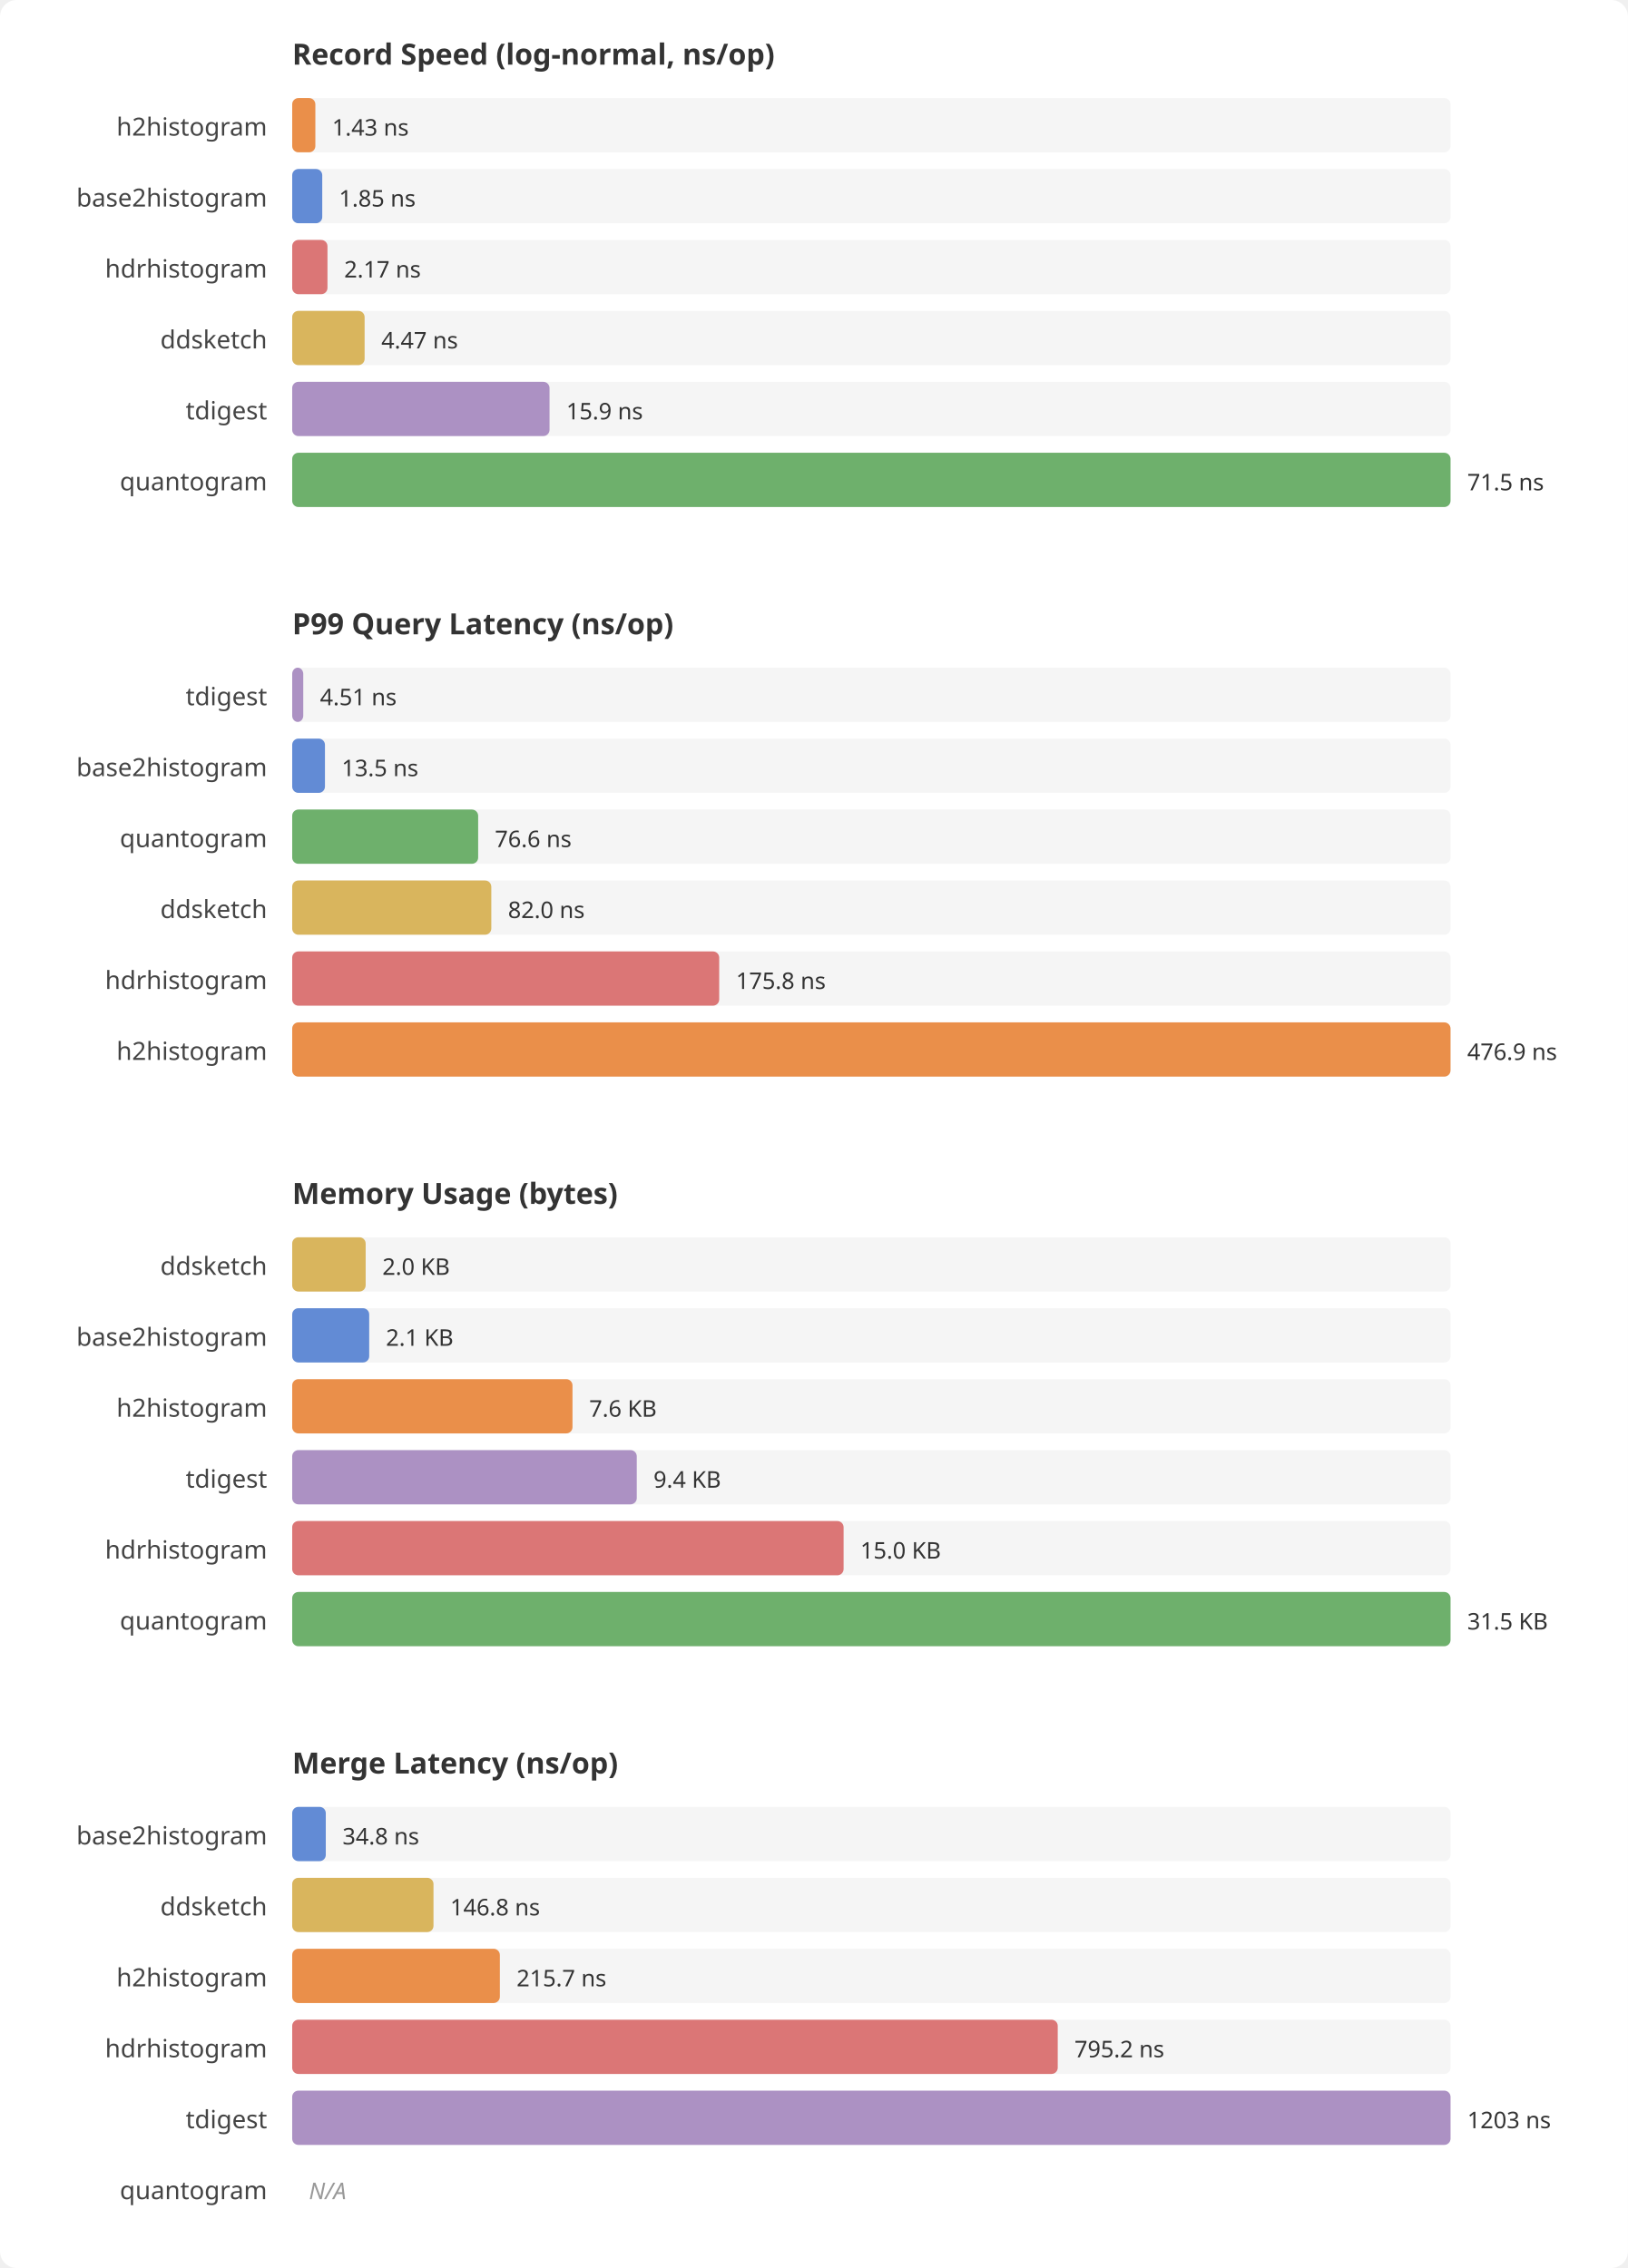
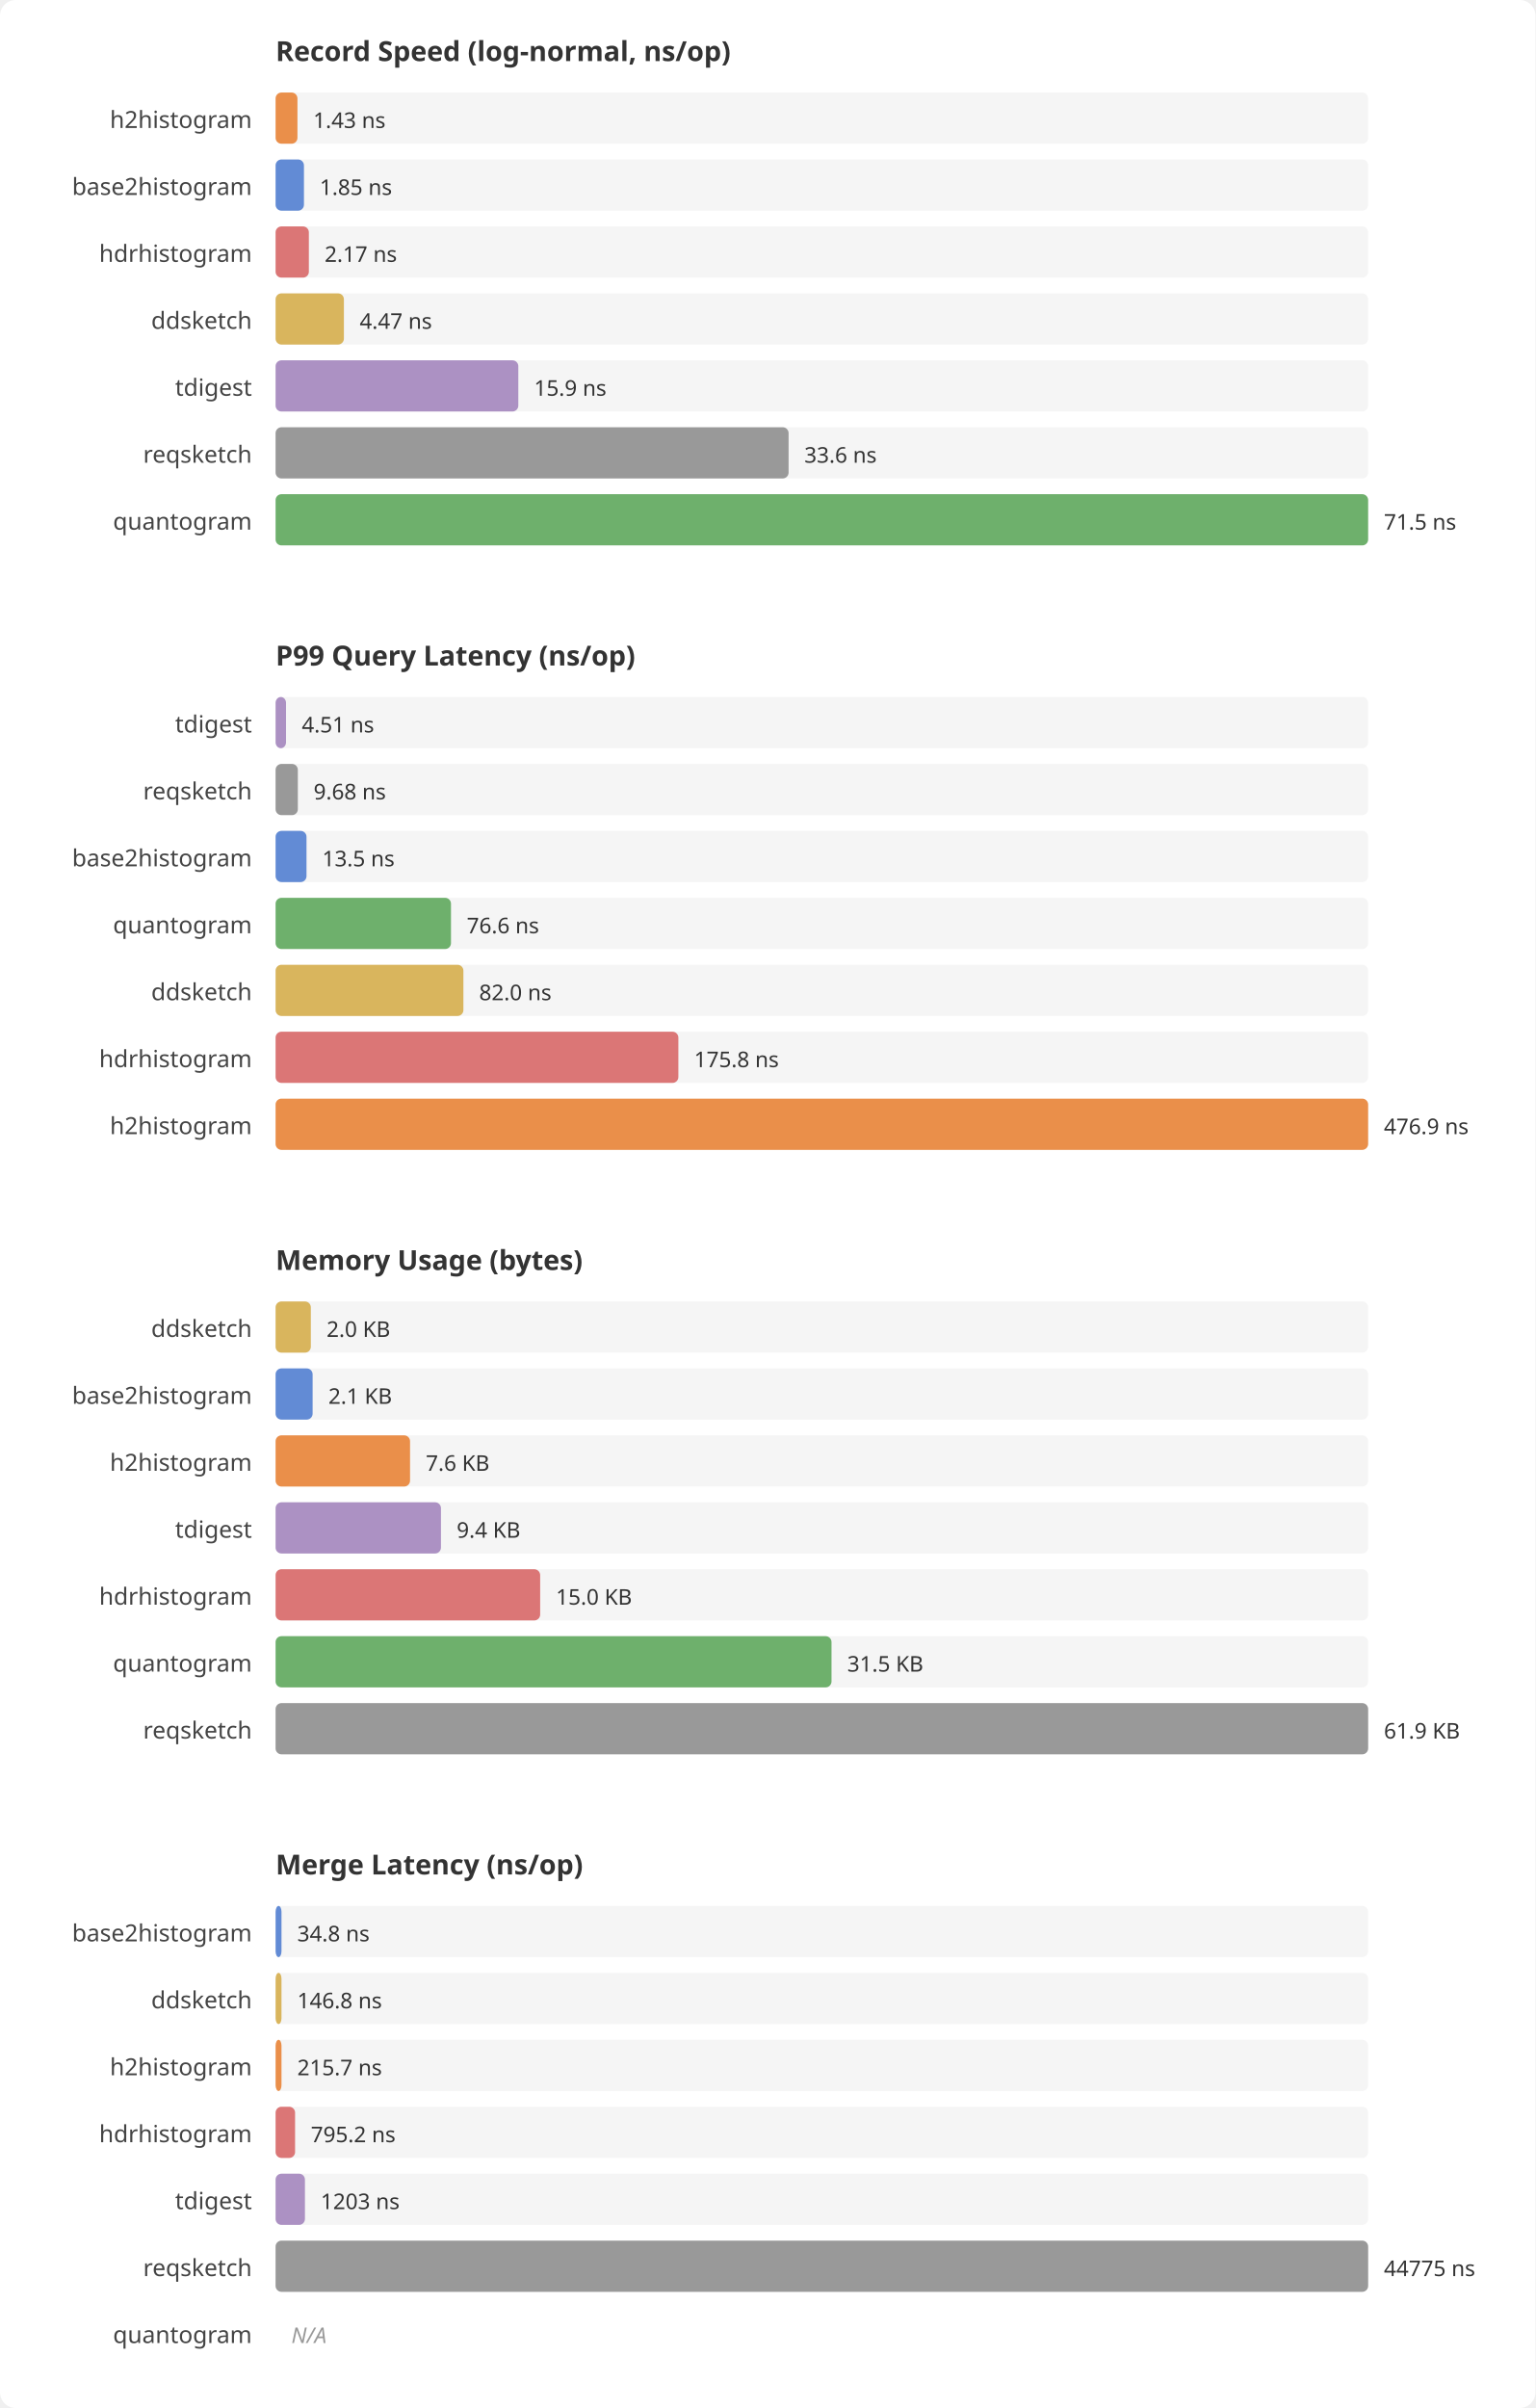
- <svg xmlns="http://www.w3.org/2000/svg" viewBox="0 0 780 1087" width="780" height="1087">
-   <rect x="0.0" y="0.0" width="780.0" height="1087.0" fill="white" rx="8" />
+ <svg xmlns="http://www.w3.org/2000/svg" viewBox="0 0 780 1223" width="780" height="1223">
+   <rect x="0.0" y="0.0" width="780.0" height="1223.0" fill="white" rx="8" />
  <text x="140.0" y="31.0" font-family="system-ui,sans-serif" font-size="14" font-weight="600" fill="#333">Record Speed (log-normal, ns/op)</text>
  <text x="128.0" y="65.0" font-family="system-ui,sans-serif" font-size="12" fill="#444" text-anchor="end">h2histogram</text>
  <rect x="140.0" y="47.0" width="555.0" height="26.0" fill="#f5f5f5" rx="3" />
  <rect x="140.0" y="47.0" width="11.1" height="26.0" fill="#E87D2B" rx="3" opacity="0.85" />
  <text x="159.1" y="65.0" font-family="system-ui,sans-serif" font-size="11" fill="#333" font-weight="500">1.43 ns</text>
  <text x="128.0" y="99.0" font-family="system-ui,sans-serif" font-size="12" fill="#444" text-anchor="end">base2histogram</text>
  <rect x="140.0" y="81.0" width="555.0" height="26.0" fill="#f5f5f5" rx="3" />
  <rect x="140.0" y="81.0" width="14.4" height="26.0" fill="#4878CF" rx="3" opacity="0.85" />
  <text x="162.4" y="99.0" font-family="system-ui,sans-serif" font-size="11" fill="#333" font-weight="500">1.85 ns</text>
  <text x="128.0" y="133.0" font-family="system-ui,sans-serif" font-size="12" fill="#444" text-anchor="end">hdrhistogram</text>
  <rect x="140.0" y="115.0" width="555.0" height="26.0" fill="#f5f5f5" rx="3" />
  <rect x="140.0" y="115.0" width="16.9" height="26.0" fill="#D65F5F" rx="3" opacity="0.85" />
  <text x="164.9" y="133.0" font-family="system-ui,sans-serif" font-size="11" fill="#333" font-weight="500">2.17 ns</text>
  <text x="128.0" y="167.0" font-family="system-ui,sans-serif" font-size="12" fill="#444" text-anchor="end">ddsketch</text>
  <rect x="140.0" y="149.0" width="555.0" height="26.0" fill="#f5f5f5" rx="3" />
  <rect x="140.0" y="149.0" width="34.7" height="26.0" fill="#D4A942" rx="3" opacity="0.85" />
  <text x="182.7" y="167.0" font-family="system-ui,sans-serif" font-size="11" fill="#333" font-weight="500">4.47 ns</text>
  <text x="128.0" y="201.0" font-family="system-ui,sans-serif" font-size="12" fill="#444" text-anchor="end">tdigest</text>
  <rect x="140.0" y="183.0" width="555.0" height="26.0" fill="#f5f5f5" rx="3" />
  <rect x="140.0" y="183.0" width="123.3" height="26.0" fill="#9F7FBA" rx="3" opacity="0.85" />
  <text x="271.3" y="201.0" font-family="system-ui,sans-serif" font-size="11" fill="#333" font-weight="500">15.9 ns</text>
-   <text x="128.0" y="235.0" font-family="system-ui,sans-serif" font-size="12" fill="#444" text-anchor="end">quantogram</text>
+   <text x="128.0" y="235.0" font-family="system-ui,sans-serif" font-size="12" fill="#444" text-anchor="end">reqsketch</text>
  <rect x="140.0" y="217.0" width="555.0" height="26.0" fill="#f5f5f5" rx="3" />
-   <rect x="140.0" y="217.0" width="555.0" height="26.0" fill="#56A354" rx="3" opacity="0.85" />
-   <text x="703.0" y="235.0" font-family="system-ui,sans-serif" font-size="11" fill="#333" font-weight="500">71.5 ns</text>
-   <text x="140.0" y="304.0" font-family="system-ui,sans-serif" font-size="14" font-weight="600" fill="#333">P99 Query Latency (ns/op)</text>
-   <text x="128.0" y="338.0" font-family="system-ui,sans-serif" font-size="12" fill="#444" text-anchor="end">tdigest</text>
-   <rect x="140.0" y="320.0" width="555.0" height="26.0" fill="#f5f5f5" rx="3" />
-   <rect x="140.0" y="320.0" width="5.3" height="26.0" fill="#9F7FBA" rx="3" opacity="0.85" />
-   <text x="153.3" y="338.0" font-family="system-ui,sans-serif" font-size="11" fill="#333" font-weight="500">4.51 ns</text>
-   <text x="128.0" y="372.0" font-family="system-ui,sans-serif" font-size="12" fill="#444" text-anchor="end">base2histogram</text>
+   <rect x="140.0" y="217.0" width="260.6" height="26.0" fill="#888888" rx="3" opacity="0.85" />
+   <text x="408.6" y="235.0" font-family="system-ui,sans-serif" font-size="11" fill="#333" font-weight="500">33.6 ns</text>
+   <text x="128.0" y="269.0" font-family="system-ui,sans-serif" font-size="12" fill="#444" text-anchor="end">quantogram</text>
+   <rect x="140.0" y="251.0" width="555.0" height="26.0" fill="#f5f5f5" rx="3" />
+   <rect x="140.0" y="251.0" width="555.0" height="26.0" fill="#56A354" rx="3" opacity="0.85" />
+   <text x="703.0" y="269.0" font-family="system-ui,sans-serif" font-size="11" fill="#333" font-weight="500">71.5 ns</text>
+   <text x="140.0" y="338.0" font-family="system-ui,sans-serif" font-size="14" font-weight="600" fill="#333">P99 Query Latency (ns/op)</text>
+   <text x="128.0" y="372.0" font-family="system-ui,sans-serif" font-size="12" fill="#444" text-anchor="end">tdigest</text>
  <rect x="140.0" y="354.0" width="555.0" height="26.0" fill="#f5f5f5" rx="3" />
-   <rect x="140.0" y="354.0" width="15.7" height="26.0" fill="#4878CF" rx="3" opacity="0.85" />
-   <text x="163.7" y="372.0" font-family="system-ui,sans-serif" font-size="11" fill="#333" font-weight="500">13.5 ns</text>
-   <text x="128.0" y="406.0" font-family="system-ui,sans-serif" font-size="12" fill="#444" text-anchor="end">quantogram</text>
+   <rect x="140.0" y="354.0" width="5.3" height="26.0" fill="#9F7FBA" rx="3" opacity="0.85" />
+   <text x="153.3" y="372.0" font-family="system-ui,sans-serif" font-size="11" fill="#333" font-weight="500">4.51 ns</text>
+   <text x="128.0" y="406.0" font-family="system-ui,sans-serif" font-size="12" fill="#444" text-anchor="end">reqsketch</text>
  <rect x="140.0" y="388.0" width="555.0" height="26.0" fill="#f5f5f5" rx="3" />
-   <rect x="140.0" y="388.0" width="89.1" height="26.0" fill="#56A354" rx="3" opacity="0.85" />
-   <text x="237.1" y="406.0" font-family="system-ui,sans-serif" font-size="11" fill="#333" font-weight="500">76.6 ns</text>
-   <text x="128.0" y="440.0" font-family="system-ui,sans-serif" font-size="12" fill="#444" text-anchor="end">ddsketch</text>
+   <rect x="140.0" y="388.0" width="11.3" height="26.0" fill="#888888" rx="3" opacity="0.85" />
+   <text x="159.3" y="406.0" font-family="system-ui,sans-serif" font-size="11" fill="#333" font-weight="500">9.68 ns</text>
+   <text x="128.0" y="440.0" font-family="system-ui,sans-serif" font-size="12" fill="#444" text-anchor="end">base2histogram</text>
  <rect x="140.0" y="422.0" width="555.0" height="26.0" fill="#f5f5f5" rx="3" />
-   <rect x="140.0" y="422.0" width="95.4" height="26.0" fill="#D4A942" rx="3" opacity="0.85" />
-   <text x="243.4" y="440.0" font-family="system-ui,sans-serif" font-size="11" fill="#333" font-weight="500">82.0 ns</text>
-   <text x="128.0" y="474.0" font-family="system-ui,sans-serif" font-size="12" fill="#444" text-anchor="end">hdrhistogram</text>
+   <rect x="140.0" y="422.0" width="15.7" height="26.0" fill="#4878CF" rx="3" opacity="0.85" />
+   <text x="163.7" y="440.0" font-family="system-ui,sans-serif" font-size="11" fill="#333" font-weight="500">13.5 ns</text>
+   <text x="128.0" y="474.0" font-family="system-ui,sans-serif" font-size="12" fill="#444" text-anchor="end">quantogram</text>
  <rect x="140.0" y="456.0" width="555.0" height="26.0" fill="#f5f5f5" rx="3" />
-   <rect x="140.0" y="456.0" width="204.6" height="26.0" fill="#D65F5F" rx="3" opacity="0.85" />
-   <text x="352.6" y="474.0" font-family="system-ui,sans-serif" font-size="11" fill="#333" font-weight="500">175.8 ns</text>
-   <text x="128.0" y="508.0" font-family="system-ui,sans-serif" font-size="12" fill="#444" text-anchor="end">h2histogram</text>
+   <rect x="140.0" y="456.0" width="89.1" height="26.0" fill="#56A354" rx="3" opacity="0.85" />
+   <text x="237.1" y="474.0" font-family="system-ui,sans-serif" font-size="11" fill="#333" font-weight="500">76.6 ns</text>
+   <text x="128.0" y="508.0" font-family="system-ui,sans-serif" font-size="12" fill="#444" text-anchor="end">ddsketch</text>
  <rect x="140.0" y="490.0" width="555.0" height="26.0" fill="#f5f5f5" rx="3" />
-   <rect x="140.0" y="490.0" width="555.0" height="26.0" fill="#E87D2B" rx="3" opacity="0.85" />
-   <text x="703.0" y="508.0" font-family="system-ui,sans-serif" font-size="11" fill="#333" font-weight="500">476.9 ns</text>
-   <text x="140.0" y="577.0" font-family="system-ui,sans-serif" font-size="14" font-weight="600" fill="#333">Memory Usage (bytes)</text>
-   <text x="128.0" y="611.0" font-family="system-ui,sans-serif" font-size="12" fill="#444" text-anchor="end">ddsketch</text>
-   <rect x="140.0" y="593.0" width="555.0" height="26.0" fill="#f5f5f5" rx="3" />
-   <rect x="140.0" y="593.0" width="35.2" height="26.0" fill="#D4A942" rx="3" opacity="0.85" />
-   <text x="183.2" y="611.0" font-family="system-ui,sans-serif" font-size="11" fill="#333" font-weight="500">2.0 KB</text>
-   <text x="128.0" y="645.0" font-family="system-ui,sans-serif" font-size="12" fill="#444" text-anchor="end">base2histogram</text>
-   <rect x="140.0" y="627.0" width="555.0" height="26.0" fill="#f5f5f5" rx="3" />
-   <rect x="140.0" y="627.0" width="36.9" height="26.0" fill="#4878CF" rx="3" opacity="0.85" />
-   <text x="184.9" y="645.0" font-family="system-ui,sans-serif" font-size="11" fill="#333" font-weight="500">2.1 KB</text>
-   <text x="128.0" y="679.0" font-family="system-ui,sans-serif" font-size="12" fill="#444" text-anchor="end">h2histogram</text>
+   <rect x="140.0" y="490.0" width="95.4" height="26.0" fill="#D4A942" rx="3" opacity="0.85" />
+   <text x="243.4" y="508.0" font-family="system-ui,sans-serif" font-size="11" fill="#333" font-weight="500">82.0 ns</text>
+   <text x="128.0" y="542.0" font-family="system-ui,sans-serif" font-size="12" fill="#444" text-anchor="end">hdrhistogram</text>
+   <rect x="140.0" y="524.0" width="555.0" height="26.0" fill="#f5f5f5" rx="3" />
+   <rect x="140.0" y="524.0" width="204.6" height="26.0" fill="#D65F5F" rx="3" opacity="0.85" />
+   <text x="352.6" y="542.0" font-family="system-ui,sans-serif" font-size="11" fill="#333" font-weight="500">175.8 ns</text>
+   <text x="128.0" y="576.0" font-family="system-ui,sans-serif" font-size="12" fill="#444" text-anchor="end">h2histogram</text>
+   <rect x="140.0" y="558.0" width="555.0" height="26.0" fill="#f5f5f5" rx="3" />
+   <rect x="140.0" y="558.0" width="555.0" height="26.0" fill="#E87D2B" rx="3" opacity="0.85" />
+   <text x="703.0" y="576.0" font-family="system-ui,sans-serif" font-size="11" fill="#333" font-weight="500">476.9 ns</text>
+   <text x="140.0" y="645.0" font-family="system-ui,sans-serif" font-size="14" font-weight="600" fill="#333">Memory Usage (bytes)</text>
+   <text x="128.0" y="679.0" font-family="system-ui,sans-serif" font-size="12" fill="#444" text-anchor="end">ddsketch</text>
  <rect x="140.0" y="661.0" width="555.0" height="26.0" fill="#f5f5f5" rx="3" />
-   <rect x="140.0" y="661.0" width="134.3" height="26.0" fill="#E87D2B" rx="3" opacity="0.85" />
-   <text x="282.3" y="679.0" font-family="system-ui,sans-serif" font-size="11" fill="#333" font-weight="500">7.6 KB</text>
-   <text x="128.0" y="713.0" font-family="system-ui,sans-serif" font-size="12" fill="#444" text-anchor="end">tdigest</text>
+   <rect x="140.0" y="661.0" width="17.9" height="26.0" fill="#D4A942" rx="3" opacity="0.85" />
+   <text x="165.9" y="679.0" font-family="system-ui,sans-serif" font-size="11" fill="#333" font-weight="500">2.0 KB</text>
+   <text x="128.0" y="713.0" font-family="system-ui,sans-serif" font-size="12" fill="#444" text-anchor="end">base2histogram</text>
  <rect x="140.0" y="695.0" width="555.0" height="26.0" fill="#f5f5f5" rx="3" />
-   <rect x="140.0" y="695.0" width="165.1" height="26.0" fill="#9F7FBA" rx="3" opacity="0.85" />
-   <text x="313.1" y="713.0" font-family="system-ui,sans-serif" font-size="11" fill="#333" font-weight="500">9.4 KB</text>
-   <text x="128.0" y="747.0" font-family="system-ui,sans-serif" font-size="12" fill="#444" text-anchor="end">hdrhistogram</text>
+   <rect x="140.0" y="695.0" width="18.8" height="26.0" fill="#4878CF" rx="3" opacity="0.85" />
+   <text x="166.8" y="713.0" font-family="system-ui,sans-serif" font-size="11" fill="#333" font-weight="500">2.1 KB</text>
+   <text x="128.0" y="747.0" font-family="system-ui,sans-serif" font-size="12" fill="#444" text-anchor="end">h2histogram</text>
  <rect x="140.0" y="729.0" width="555.0" height="26.0" fill="#f5f5f5" rx="3" />
-   <rect x="140.0" y="729.0" width="264.2" height="26.0" fill="#D65F5F" rx="3" opacity="0.85" />
-   <text x="412.2" y="747.0" font-family="system-ui,sans-serif" font-size="11" fill="#333" font-weight="500">15.0 KB</text>
-   <text x="128.0" y="781.0" font-family="system-ui,sans-serif" font-size="12" fill="#444" text-anchor="end">quantogram</text>
+   <rect x="140.0" y="729.0" width="68.3" height="26.0" fill="#E87D2B" rx="3" opacity="0.85" />
+   <text x="216.3" y="747.0" font-family="system-ui,sans-serif" font-size="11" fill="#333" font-weight="500">7.6 KB</text>
+   <text x="128.0" y="781.0" font-family="system-ui,sans-serif" font-size="12" fill="#444" text-anchor="end">tdigest</text>
  <rect x="140.0" y="763.0" width="555.0" height="26.0" fill="#f5f5f5" rx="3" />
-   <rect x="140.0" y="763.0" width="555.0" height="26.0" fill="#56A354" rx="3" opacity="0.85" />
-   <text x="703.0" y="781.0" font-family="system-ui,sans-serif" font-size="11" fill="#333" font-weight="500">31.5 KB</text>
-   <text x="140.0" y="850.0" font-family="system-ui,sans-serif" font-size="14" font-weight="600" fill="#333">Merge Latency (ns/op)</text>
-   <text x="128.0" y="884.0" font-family="system-ui,sans-serif" font-size="12" fill="#444" text-anchor="end">base2histogram</text>
-   <rect x="140.0" y="866.0" width="555.0" height="26.0" fill="#f5f5f5" rx="3" />
-   <rect x="140.0" y="866.0" width="16.1" height="26.0" fill="#4878CF" rx="3" opacity="0.85" />
-   <text x="164.1" y="884.0" font-family="system-ui,sans-serif" font-size="11" fill="#333" font-weight="500">34.8 ns</text>
-   <text x="128.0" y="918.0" font-family="system-ui,sans-serif" font-size="12" fill="#444" text-anchor="end">ddsketch</text>
-   <rect x="140.0" y="900.0" width="555.0" height="26.0" fill="#f5f5f5" rx="3" />
-   <rect x="140.0" y="900.0" width="67.7" height="26.0" fill="#D4A942" rx="3" opacity="0.85" />
-   <text x="215.7" y="918.0" font-family="system-ui,sans-serif" font-size="11" fill="#333" font-weight="500">146.8 ns</text>
-   <text x="128.0" y="952.0" font-family="system-ui,sans-serif" font-size="12" fill="#444" text-anchor="end">h2histogram</text>
-   <rect x="140.0" y="934.0" width="555.0" height="26.0" fill="#f5f5f5" rx="3" />
-   <rect x="140.0" y="934.0" width="99.5" height="26.0" fill="#E87D2B" rx="3" opacity="0.85" />
-   <text x="247.5" y="952.0" font-family="system-ui,sans-serif" font-size="11" fill="#333" font-weight="500">215.7 ns</text>
-   <text x="128.0" y="986.0" font-family="system-ui,sans-serif" font-size="12" fill="#444" text-anchor="end">hdrhistogram</text>
+   <rect x="140.0" y="763.0" width="84.0" height="26.0" fill="#9F7FBA" rx="3" opacity="0.85" />
+   <text x="232.0" y="781.0" font-family="system-ui,sans-serif" font-size="11" fill="#333" font-weight="500">9.4 KB</text>
+   <text x="128.0" y="815.0" font-family="system-ui,sans-serif" font-size="12" fill="#444" text-anchor="end">hdrhistogram</text>
+   <rect x="140.0" y="797.0" width="555.0" height="26.0" fill="#f5f5f5" rx="3" />
+   <rect x="140.0" y="797.0" width="134.4" height="26.0" fill="#D65F5F" rx="3" opacity="0.85" />
+   <text x="282.4" y="815.0" font-family="system-ui,sans-serif" font-size="11" fill="#333" font-weight="500">15.0 KB</text>
+   <text x="128.0" y="849.0" font-family="system-ui,sans-serif" font-size="12" fill="#444" text-anchor="end">quantogram</text>
+   <rect x="140.0" y="831.0" width="555.0" height="26.0" fill="#f5f5f5" rx="3" />
+   <rect x="140.0" y="831.0" width="282.4" height="26.0" fill="#56A354" rx="3" opacity="0.85" />
+   <text x="430.4" y="849.0" font-family="system-ui,sans-serif" font-size="11" fill="#333" font-weight="500">31.5 KB</text>
+   <text x="128.0" y="883.0" font-family="system-ui,sans-serif" font-size="12" fill="#444" text-anchor="end">reqsketch</text>
+   <rect x="140.0" y="865.0" width="555.0" height="26.0" fill="#f5f5f5" rx="3" />
+   <rect x="140.0" y="865.0" width="555.0" height="26.0" fill="#888888" rx="3" opacity="0.85" />
+   <text x="703.0" y="883.0" font-family="system-ui,sans-serif" font-size="11" fill="#333" font-weight="500">61.9 KB</text>
+   <text x="140.0" y="952.0" font-family="system-ui,sans-serif" font-size="14" font-weight="600" fill="#333">Merge Latency (ns/op)</text>
+   <text x="128.0" y="986.0" font-family="system-ui,sans-serif" font-size="12" fill="#444" text-anchor="end">base2histogram</text>
  <rect x="140.0" y="968.0" width="555.0" height="26.0" fill="#f5f5f5" rx="3" />
-   <rect x="140.0" y="968.0" width="366.8" height="26.0" fill="#D65F5F" rx="3" opacity="0.85" />
-   <text x="514.8" y="986.0" font-family="system-ui,sans-serif" font-size="11" fill="#333" font-weight="500">795.2 ns</text>
-   <text x="128.0" y="1020.0" font-family="system-ui,sans-serif" font-size="12" fill="#444" text-anchor="end">tdigest</text>
+   <rect x="140.0" y="968.0" width="3.0" height="26.0" fill="#4878CF" rx="3" opacity="0.85" />
+   <text x="151.0" y="986.0" font-family="system-ui,sans-serif" font-size="11" fill="#333" font-weight="500">34.8 ns</text>
+   <text x="128.0" y="1020.0" font-family="system-ui,sans-serif" font-size="12" fill="#444" text-anchor="end">ddsketch</text>
  <rect x="140.0" y="1002.0" width="555.0" height="26.0" fill="#f5f5f5" rx="3" />
-   <rect x="140.0" y="1002.0" width="555.0" height="26.0" fill="#9F7FBA" rx="3" opacity="0.85" />
-   <text x="703.0" y="1020.0" font-family="system-ui,sans-serif" font-size="11" fill="#333" font-weight="500">1203 ns</text>
-   <text x="128.0" y="1054.0" font-family="system-ui,sans-serif" font-size="12" fill="#444" text-anchor="end">quantogram</text>
-   <text x="148.0" y="1054.0" font-family="system-ui,sans-serif" font-size="11" fill="#999" font-style="italic">N/A</text>
+   <rect x="140.0" y="1002.0" width="3.0" height="26.0" fill="#D4A942" rx="3" opacity="0.85" />
+   <text x="151.0" y="1020.0" font-family="system-ui,sans-serif" font-size="11" fill="#333" font-weight="500">146.8 ns</text>
+   <text x="128.0" y="1054.0" font-family="system-ui,sans-serif" font-size="12" fill="#444" text-anchor="end">h2histogram</text>
+   <rect x="140.0" y="1036.0" width="555.0" height="26.0" fill="#f5f5f5" rx="3" />
+   <rect x="140.0" y="1036.0" width="3.0" height="26.0" fill="#E87D2B" rx="3" opacity="0.85" />
+   <text x="151.0" y="1054.0" font-family="system-ui,sans-serif" font-size="11" fill="#333" font-weight="500">215.7 ns</text>
+   <text x="128.0" y="1088.0" font-family="system-ui,sans-serif" font-size="12" fill="#444" text-anchor="end">hdrhistogram</text>
+   <rect x="140.0" y="1070.0" width="555.0" height="26.0" fill="#f5f5f5" rx="3" />
+   <rect x="140.0" y="1070.0" width="9.9" height="26.0" fill="#D65F5F" rx="3" opacity="0.85" />
+   <text x="157.9" y="1088.0" font-family="system-ui,sans-serif" font-size="11" fill="#333" font-weight="500">795.2 ns</text>
+   <text x="128.0" y="1122.0" font-family="system-ui,sans-serif" font-size="12" fill="#444" text-anchor="end">tdigest</text>
+   <rect x="140.0" y="1104.0" width="555.0" height="26.0" fill="#f5f5f5" rx="3" />
+   <rect x="140.0" y="1104.0" width="14.9" height="26.0" fill="#9F7FBA" rx="3" opacity="0.85" />
+   <text x="162.9" y="1122.0" font-family="system-ui,sans-serif" font-size="11" fill="#333" font-weight="500">1203 ns</text>
+   <text x="128.0" y="1156.0" font-family="system-ui,sans-serif" font-size="12" fill="#444" text-anchor="end">reqsketch</text>
+   <rect x="140.0" y="1138.0" width="555.0" height="26.0" fill="#f5f5f5" rx="3" />
+   <rect x="140.0" y="1138.0" width="555.0" height="26.0" fill="#888888" rx="3" opacity="0.85" />
+   <text x="703.0" y="1156.0" font-family="system-ui,sans-serif" font-size="11" fill="#333" font-weight="500">44775 ns</text>
+   <text x="128.0" y="1190.0" font-family="system-ui,sans-serif" font-size="12" fill="#444" text-anchor="end">quantogram</text>
+   <text x="148.0" y="1190.0" font-family="system-ui,sans-serif" font-size="11" fill="#999" font-style="italic">N/A</text>
</svg>
